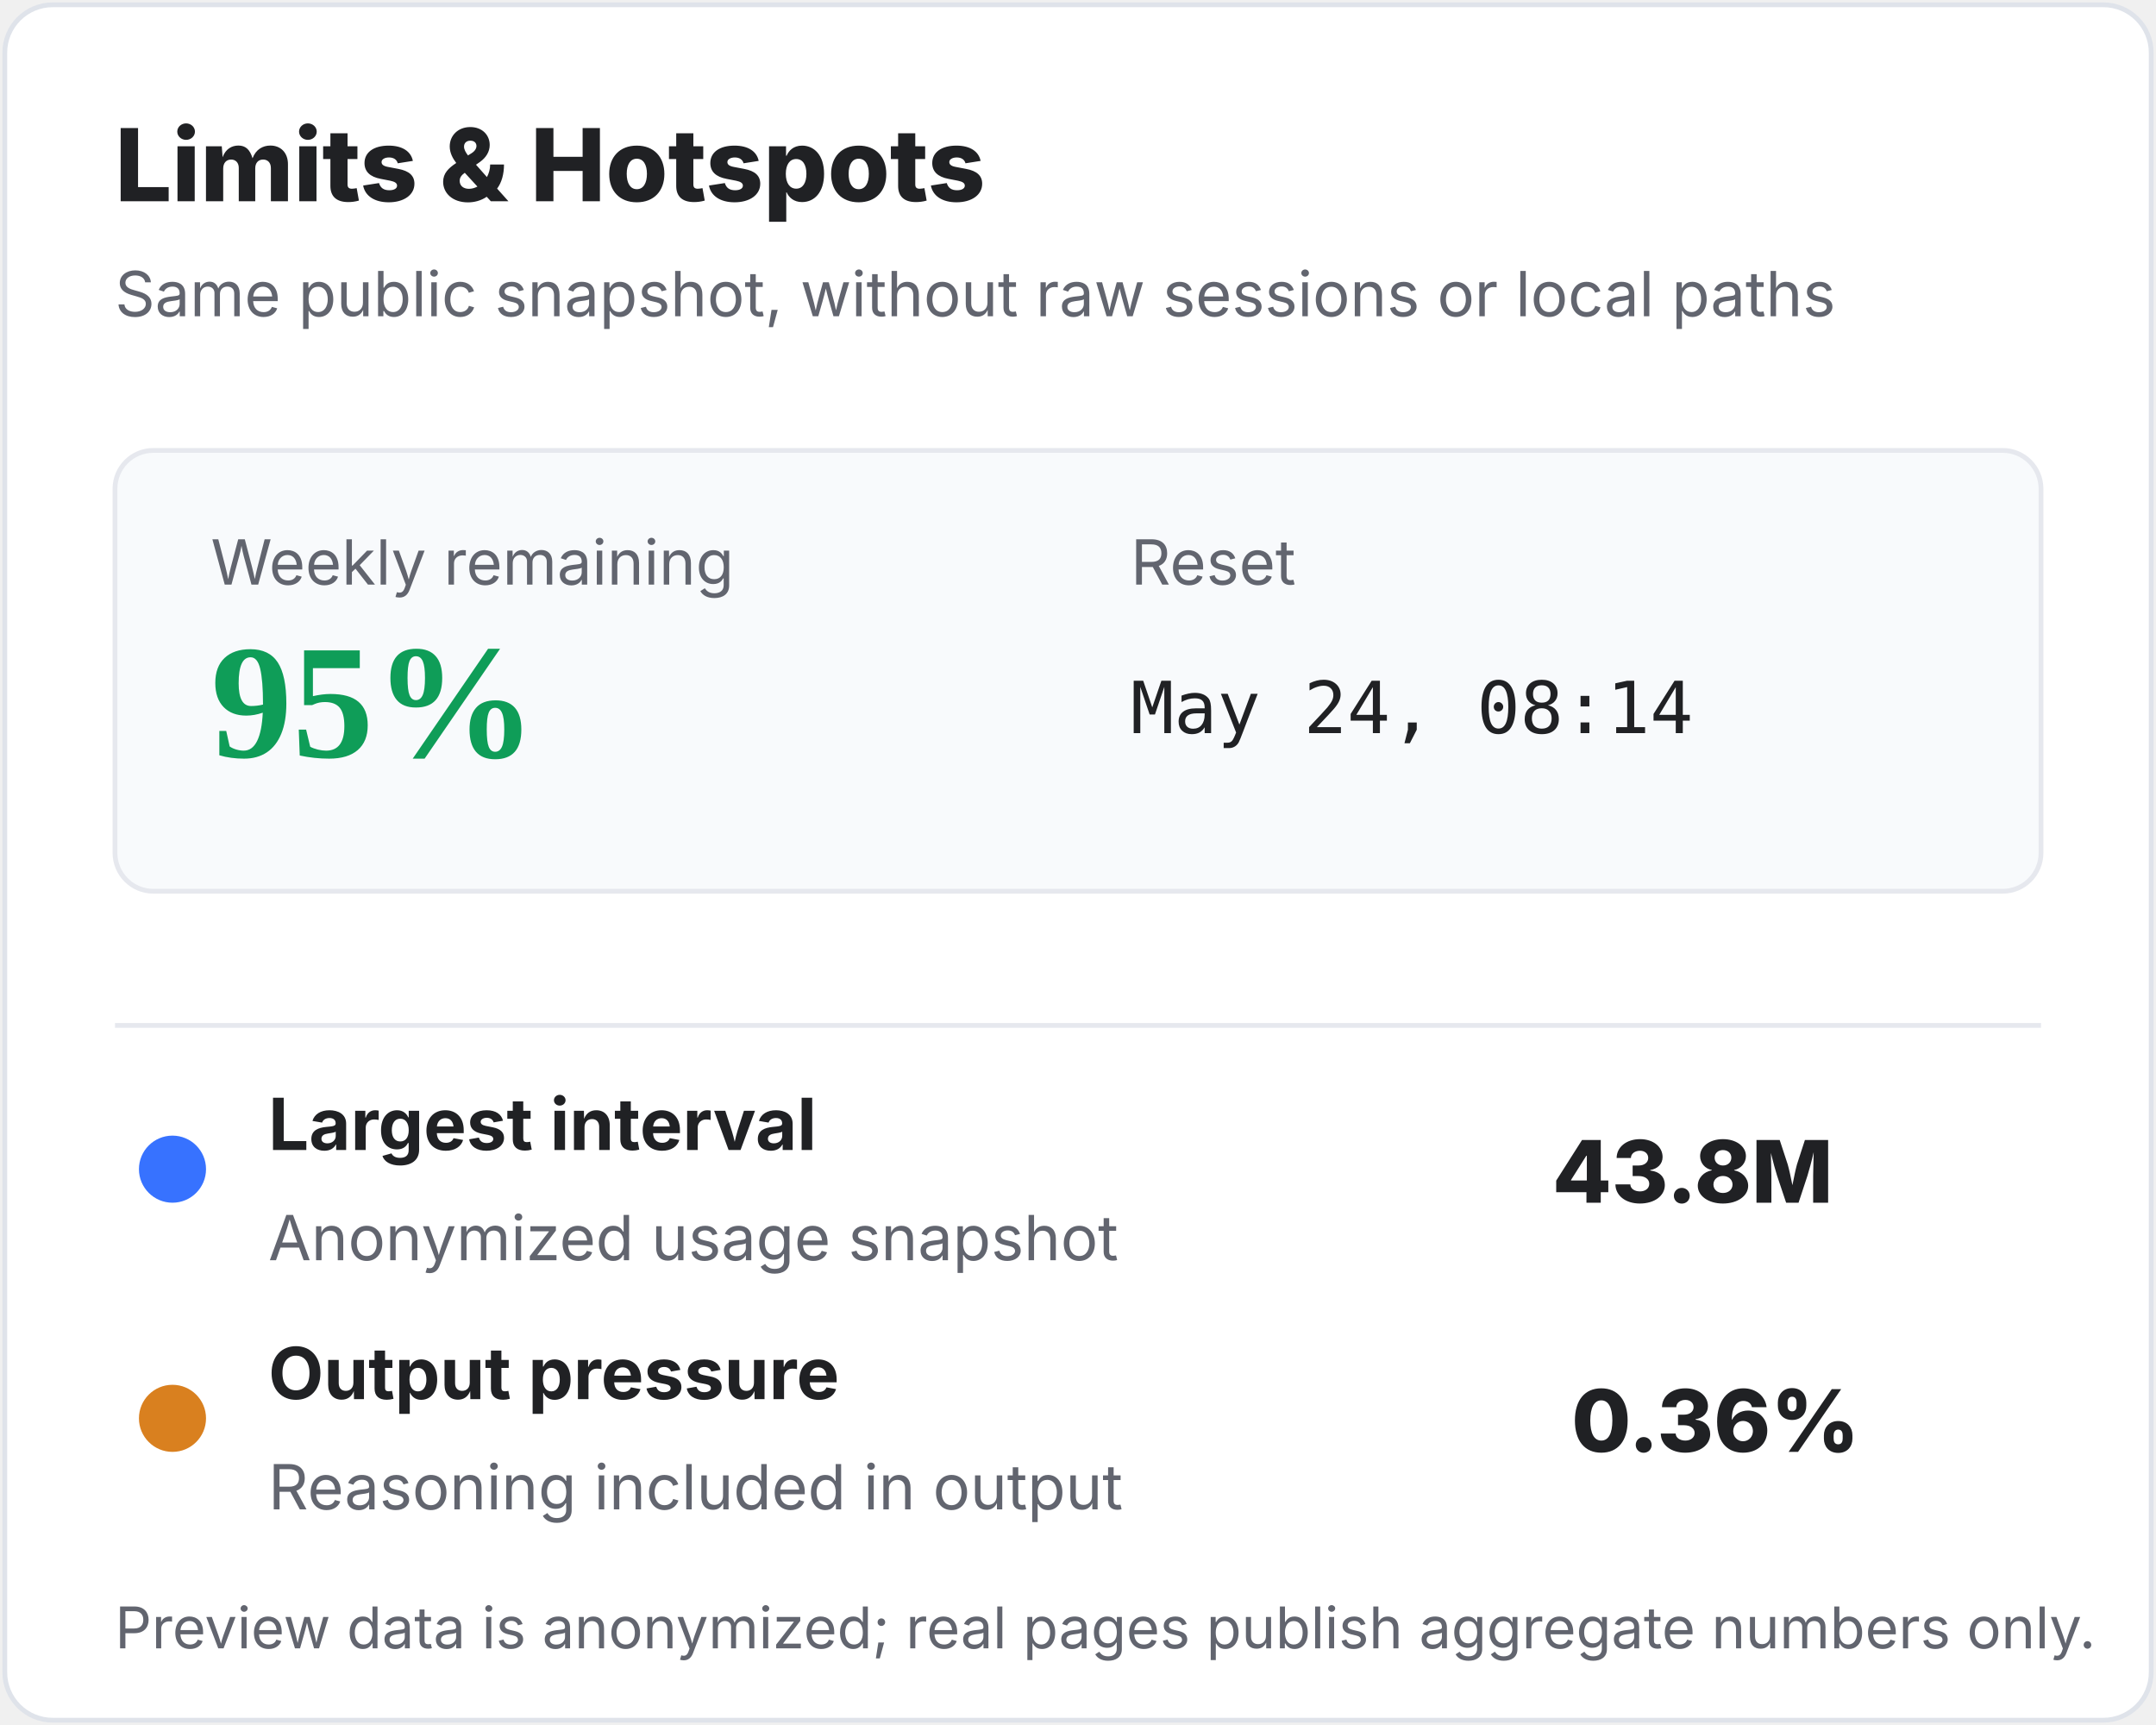
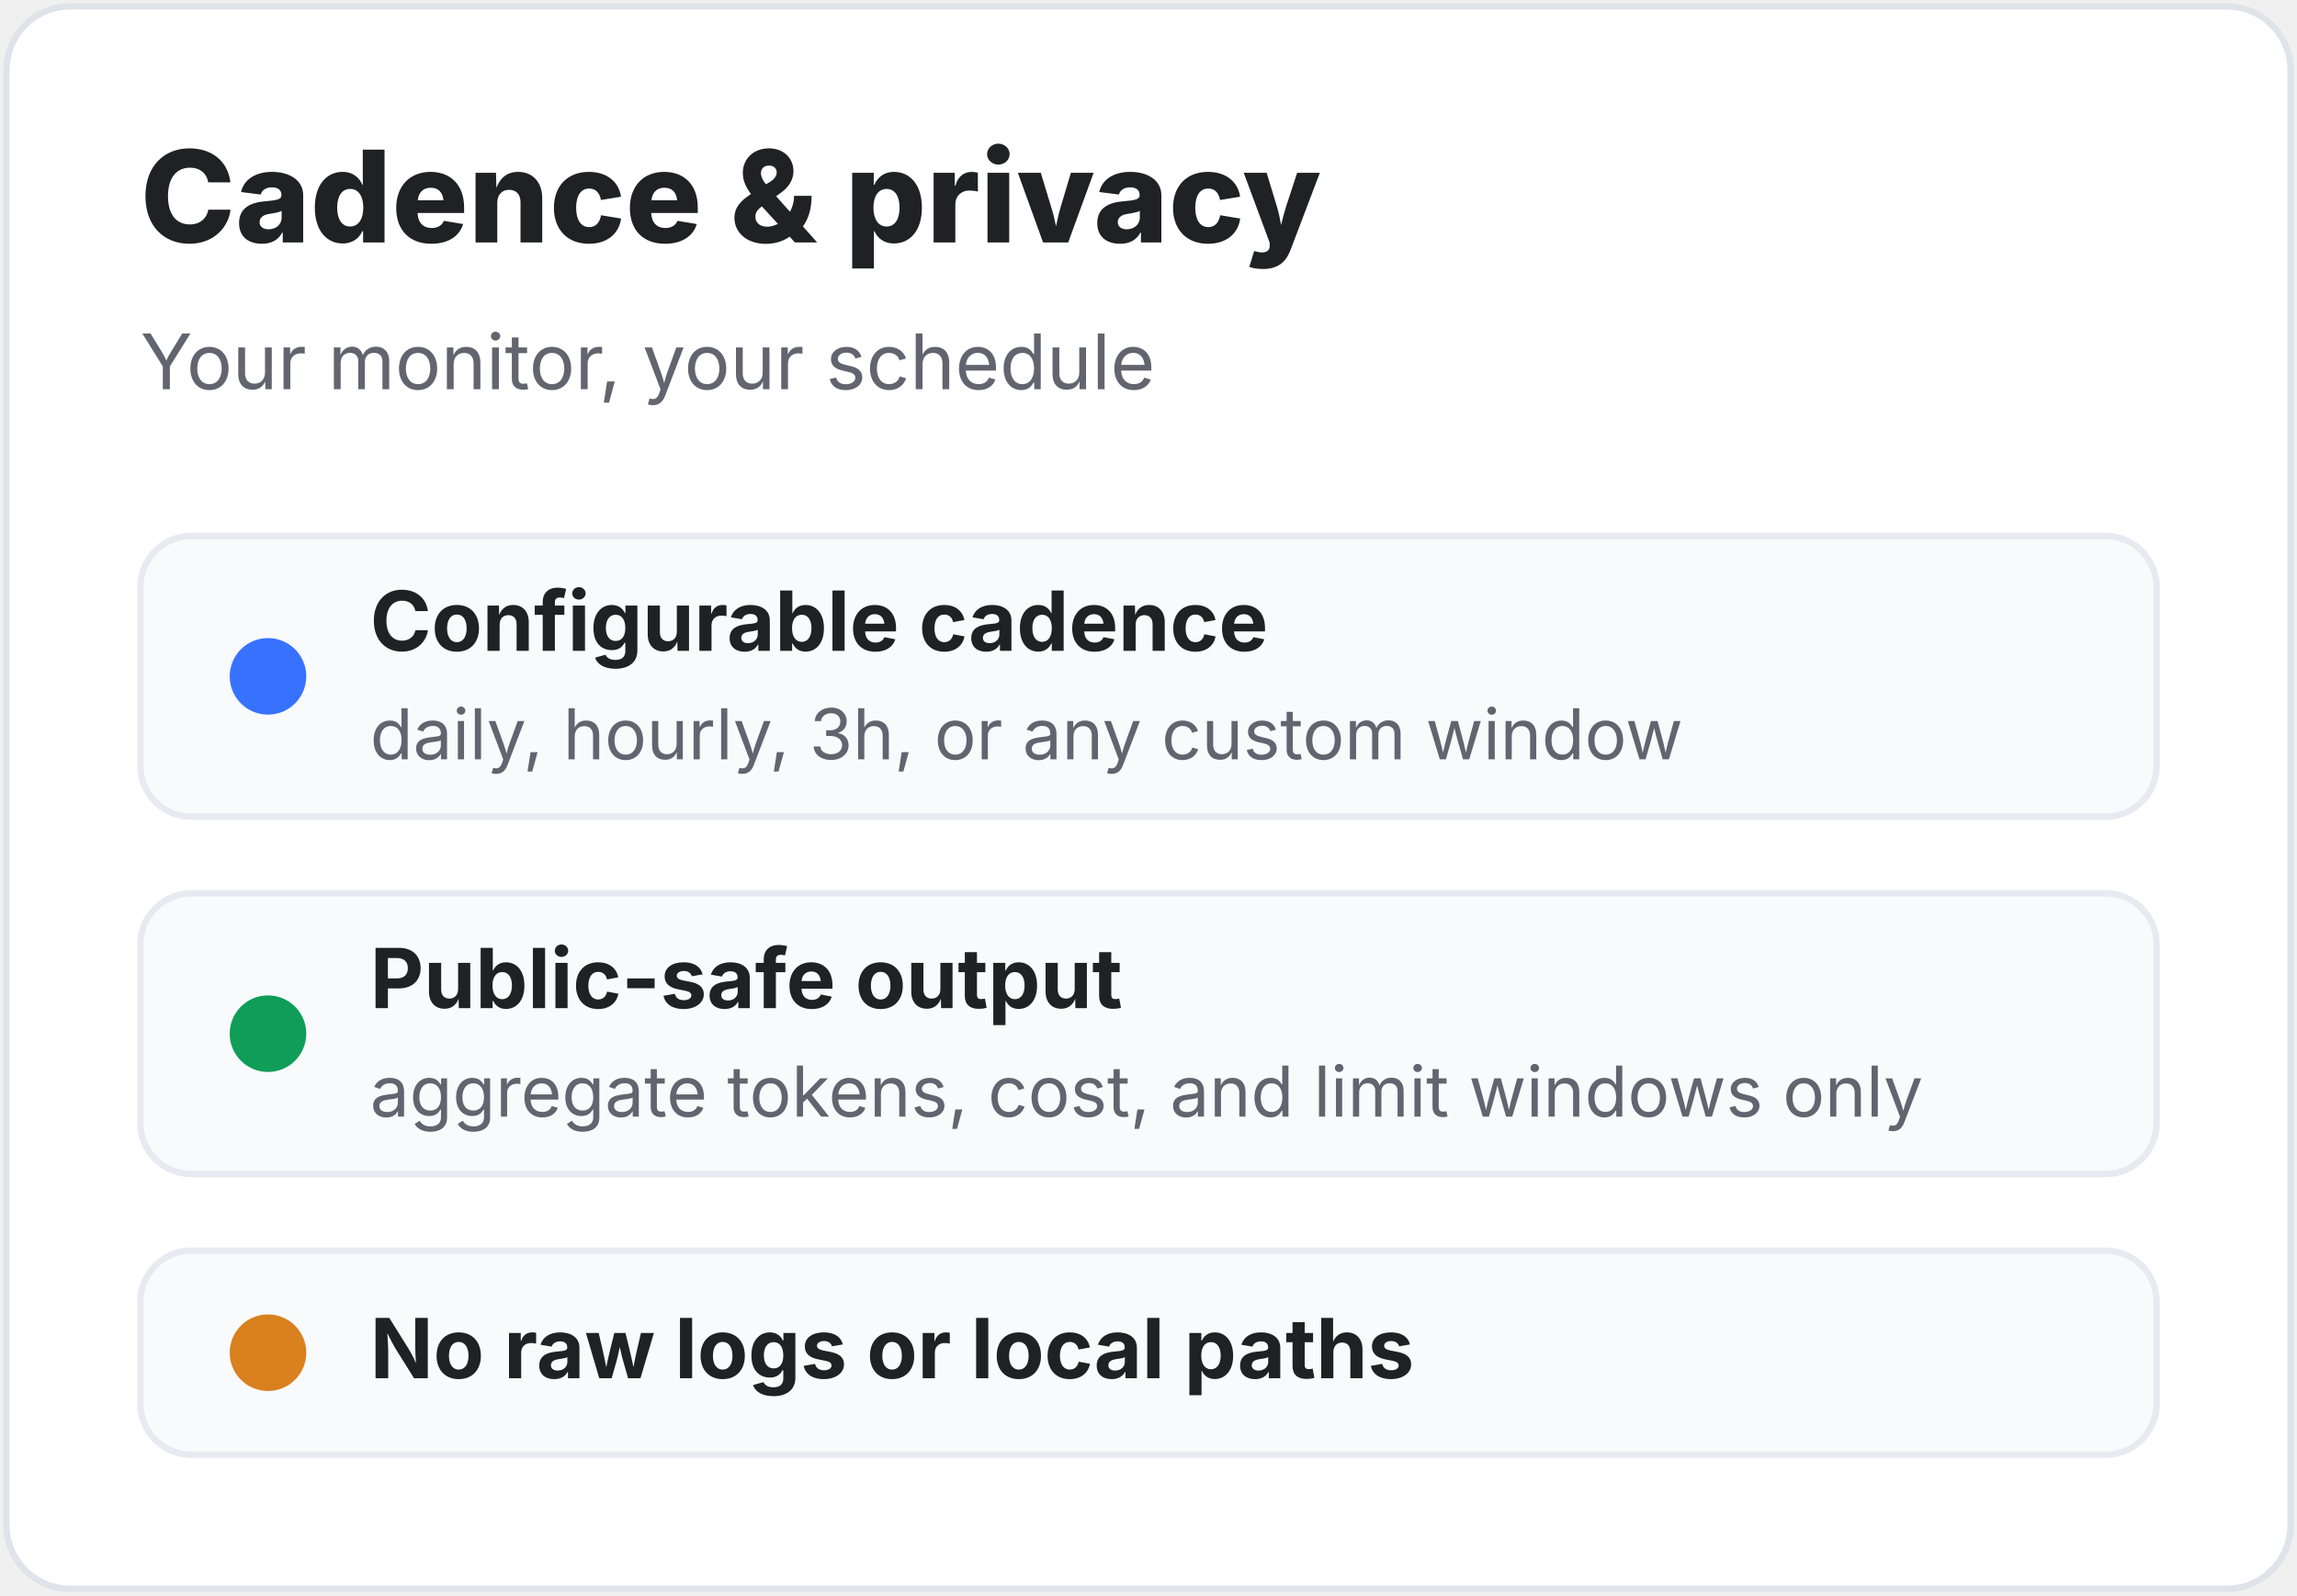
- <svg xmlns="http://www.w3.org/2000/svg" width="450" height="360" viewBox="0 0 450 360" role="img" aria-labelledby="title desc">
+ <svg xmlns="http://www.w3.org/2000/svg" width="360" height="250" viewBox="0 0 360 250" role="img" aria-labelledby="title desc">
  <defs>
    <style>
      .panel { fill: #ffffff; stroke: #dfe3ea; stroke-width: 1; }
-       .subpanel { fill: #f8fafc; stroke: #e6e8ee; stroke-width: 1; }
+       .soft { fill: #f8fafc; stroke: #e7eaf1; stroke-width: 1; }
      .ink { fill: #202124; font-family: -apple-system, BlinkMacSystemFont, "Segoe UI", sans-serif; }
      .muted { fill: #62656f; font-family: -apple-system, BlinkMacSystemFont, "Segoe UI", sans-serif; }
-       .mono { fill: #202124; font-family: ui-monospace, SFMono-Regular, Menlo, Consolas, monospace; }
      .blue { fill: #3772ff; }
      .green { fill: #0f9d58; }
      .amber { fill: #d9801f; }
-       .line { stroke: #e6e8ee; stroke-width: 1; }
    </style>
  </defs>
-   <rect class="panel" x="1" y="1" width="448" height="358" rx="10" />
-   <text class="ink" x="24" y="42" font-size="21" font-weight="760">Limits &amp; Hotspots</text>
-   <text class="muted" x="24" y="66" font-size="13">Same public snapshot, without raw sessions or local paths</text>
-   <rect class="subpanel" x="24" y="94" width="402" height="92" rx="8" />
-   <text class="muted" x="44" y="122" font-size="13">Weekly remaining</text>
-   <text class="green" x="44" y="158" font-size="34" font-weight="780">95%</text>
-   <text class="muted" x="236" y="122" font-size="13">Reset</text>
-   <text class="mono" x="236" y="153" font-size="15">May 24, 08:14</text>
-   <line class="line" x1="24" y1="214" x2="426" y2="214" />
-   <circle class="blue" cx="36" cy="244" r="7" />
-   <text class="ink" x="56" y="240" font-size="15" font-weight="700">Largest interval</text>
-   <text class="muted" x="56" y="263" font-size="13">Anonymized usage snapshot</text>
-   <text class="ink" x="324" y="251" font-size="18" font-weight="760">43.8M</text>
-   <circle class="amber" cx="36" cy="296" r="7" />
-   <text class="ink" x="56" y="292" font-size="15" font-weight="700">Output pressure</text>
-   <text class="muted" x="56" y="315" font-size="13">Reasoning included in output</text>
-   <text class="ink" x="328" y="303" font-size="18" font-weight="760">0.36%</text>
-   <text class="muted" x="24" y="344" font-size="12">Preview data is anonymized; real pages publish aggregate numbers only.</text>
+   <rect class="panel" x="1" y="1" width="358" height="248" rx="10" />
+   <text class="ink" x="22" y="38" font-size="20" font-weight="760">Cadence &amp; privacy</text>
+   <text class="muted" x="22" y="61" font-size="12">Your monitor, your schedule</text>
+   <rect class="soft" x="22" y="84" width="316" height="44" rx="8" />
+   <circle class="blue" cx="42" cy="106" r="6" />
+   <text class="ink" x="58" y="102" font-size="13" font-weight="700">Configurable cadence</text>
+   <text class="muted" x="58" y="119" font-size="11">daily, hourly, 3h, or any custom window</text>
+   <rect class="soft" x="22" y="140" width="316" height="44" rx="8" />
+   <circle class="green" cx="42" cy="162" r="6" />
+   <text class="ink" x="58" y="158" font-size="13" font-weight="700">Public-safe output</text>
+   <text class="muted" x="58" y="175" font-size="11">aggregate tokens, cost, and limit windows only</text>
+   <rect class="soft" x="22" y="196" width="316" height="32" rx="8" />
+   <circle class="amber" cx="42" cy="212" r="6" />
+   <text class="ink" x="58" y="216" font-size="13" font-weight="700">No raw logs or local paths</text>
</svg>
